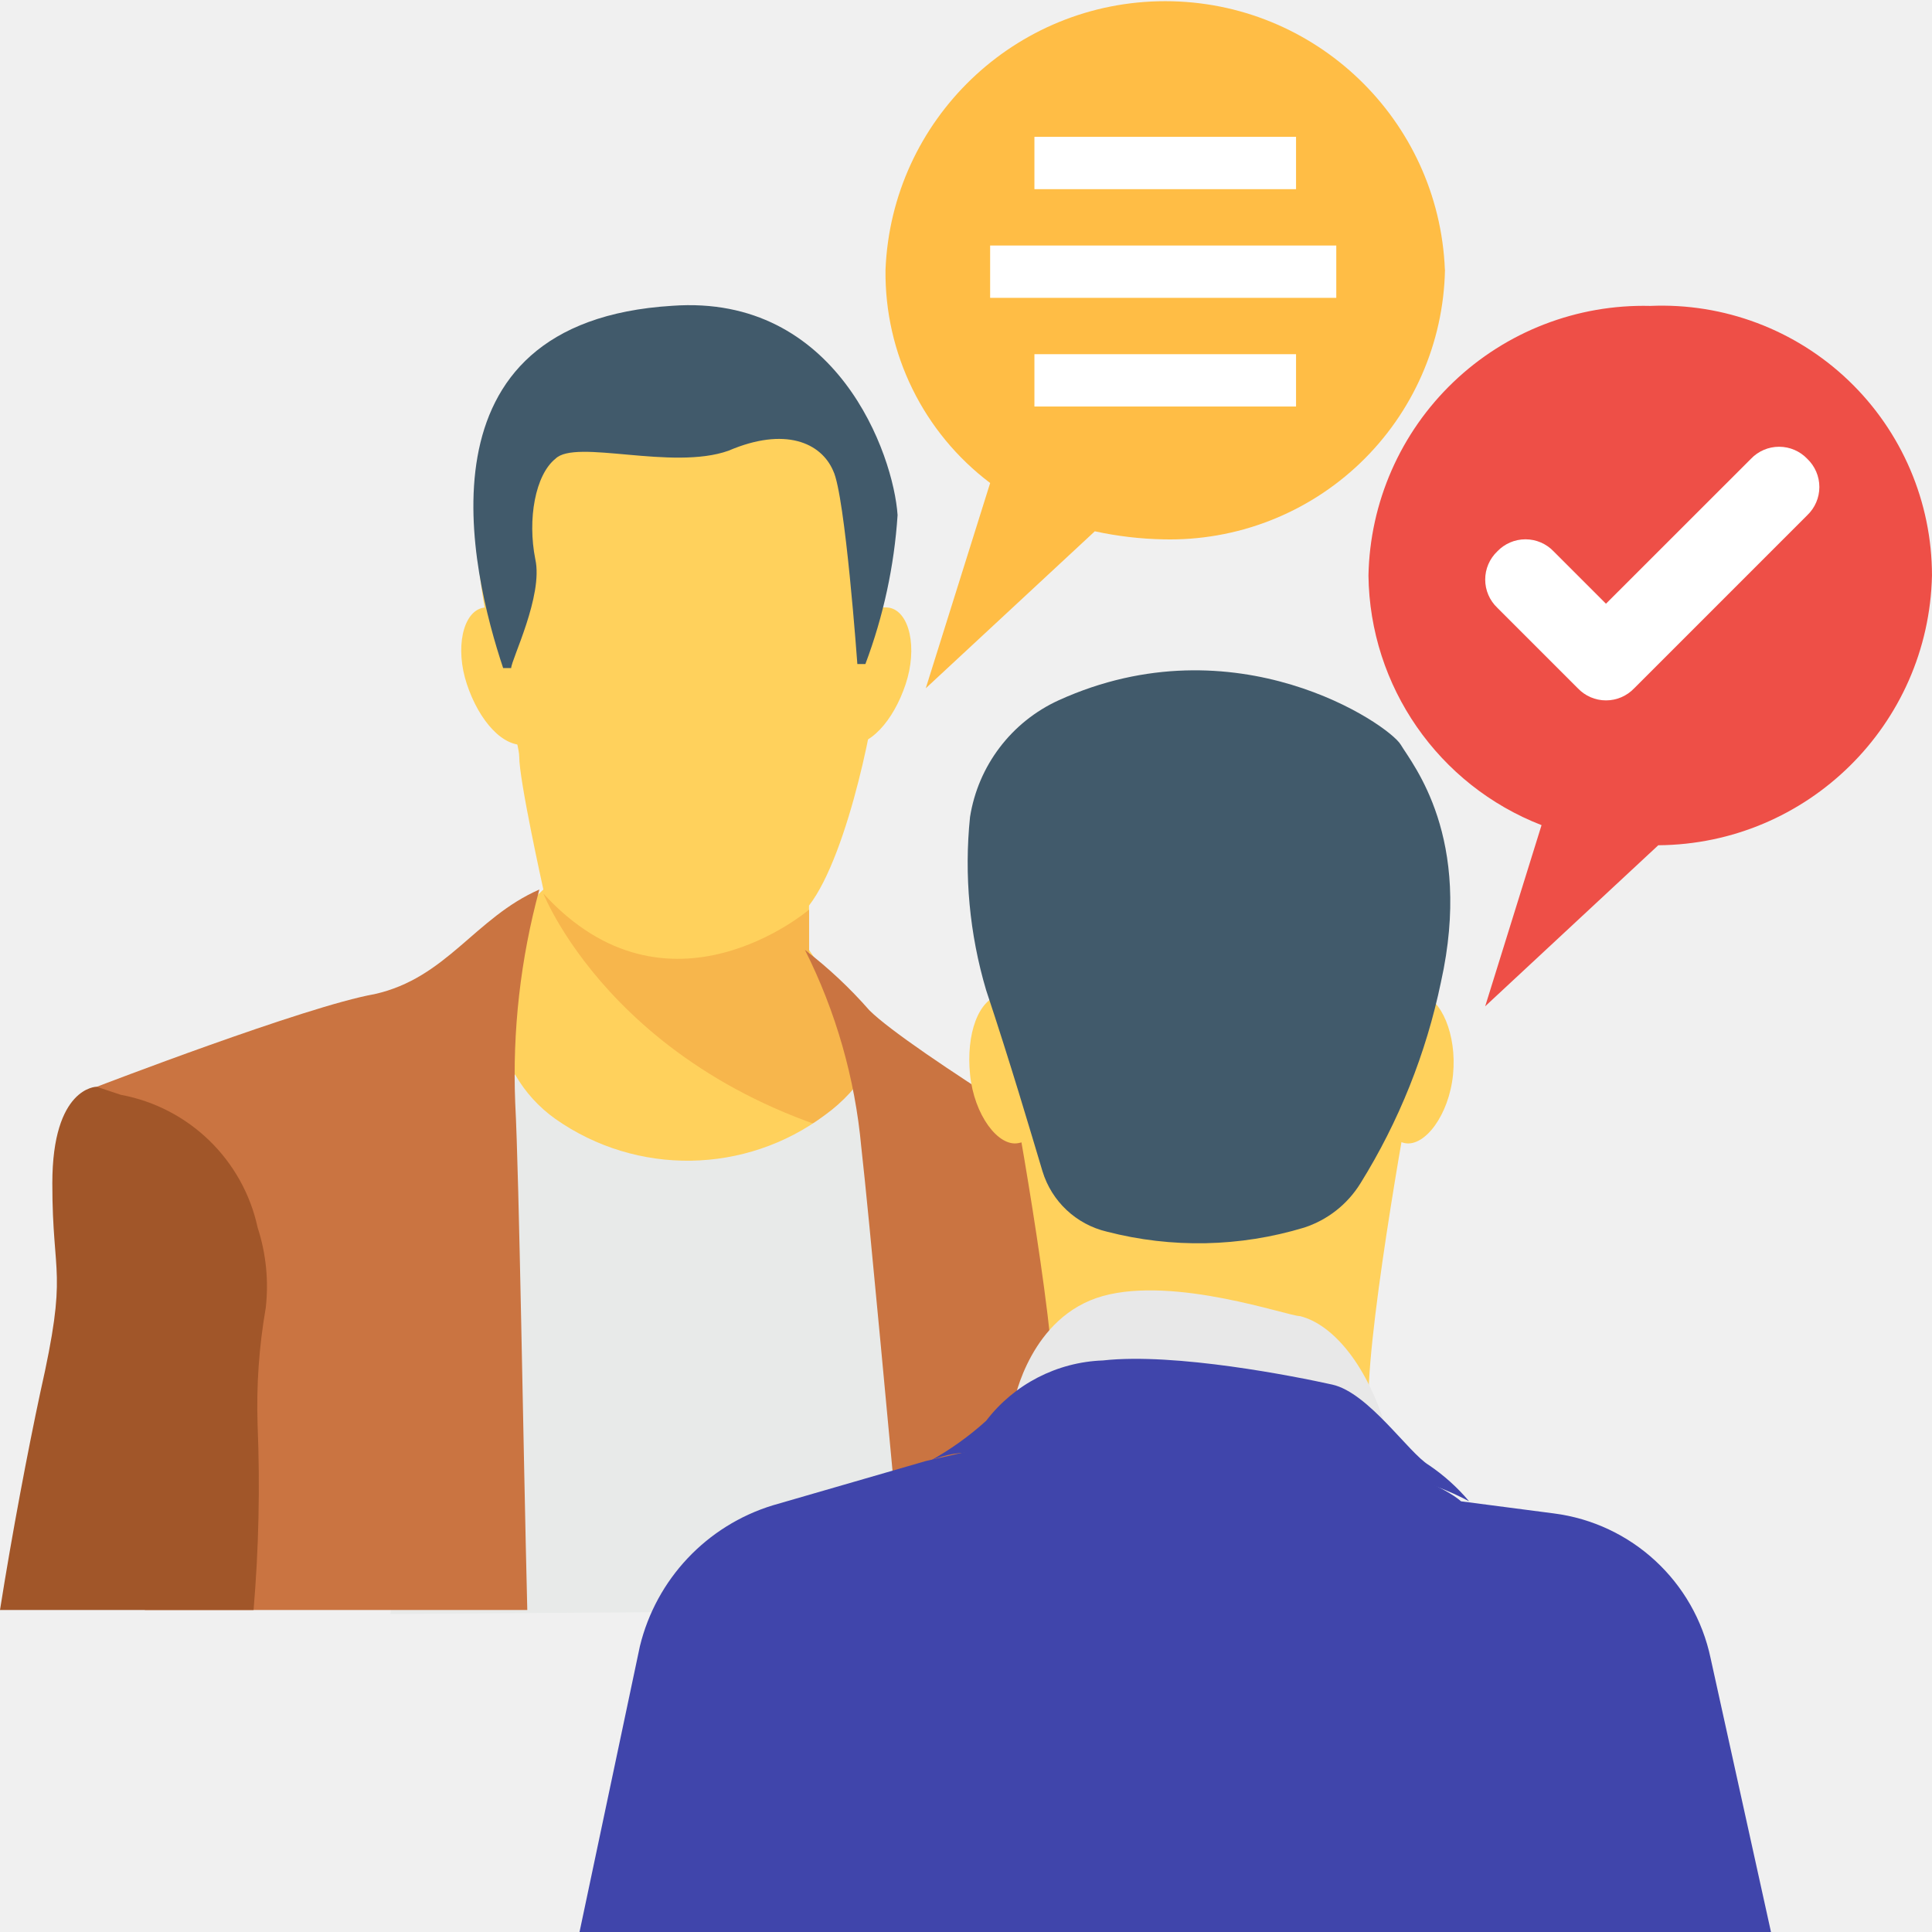
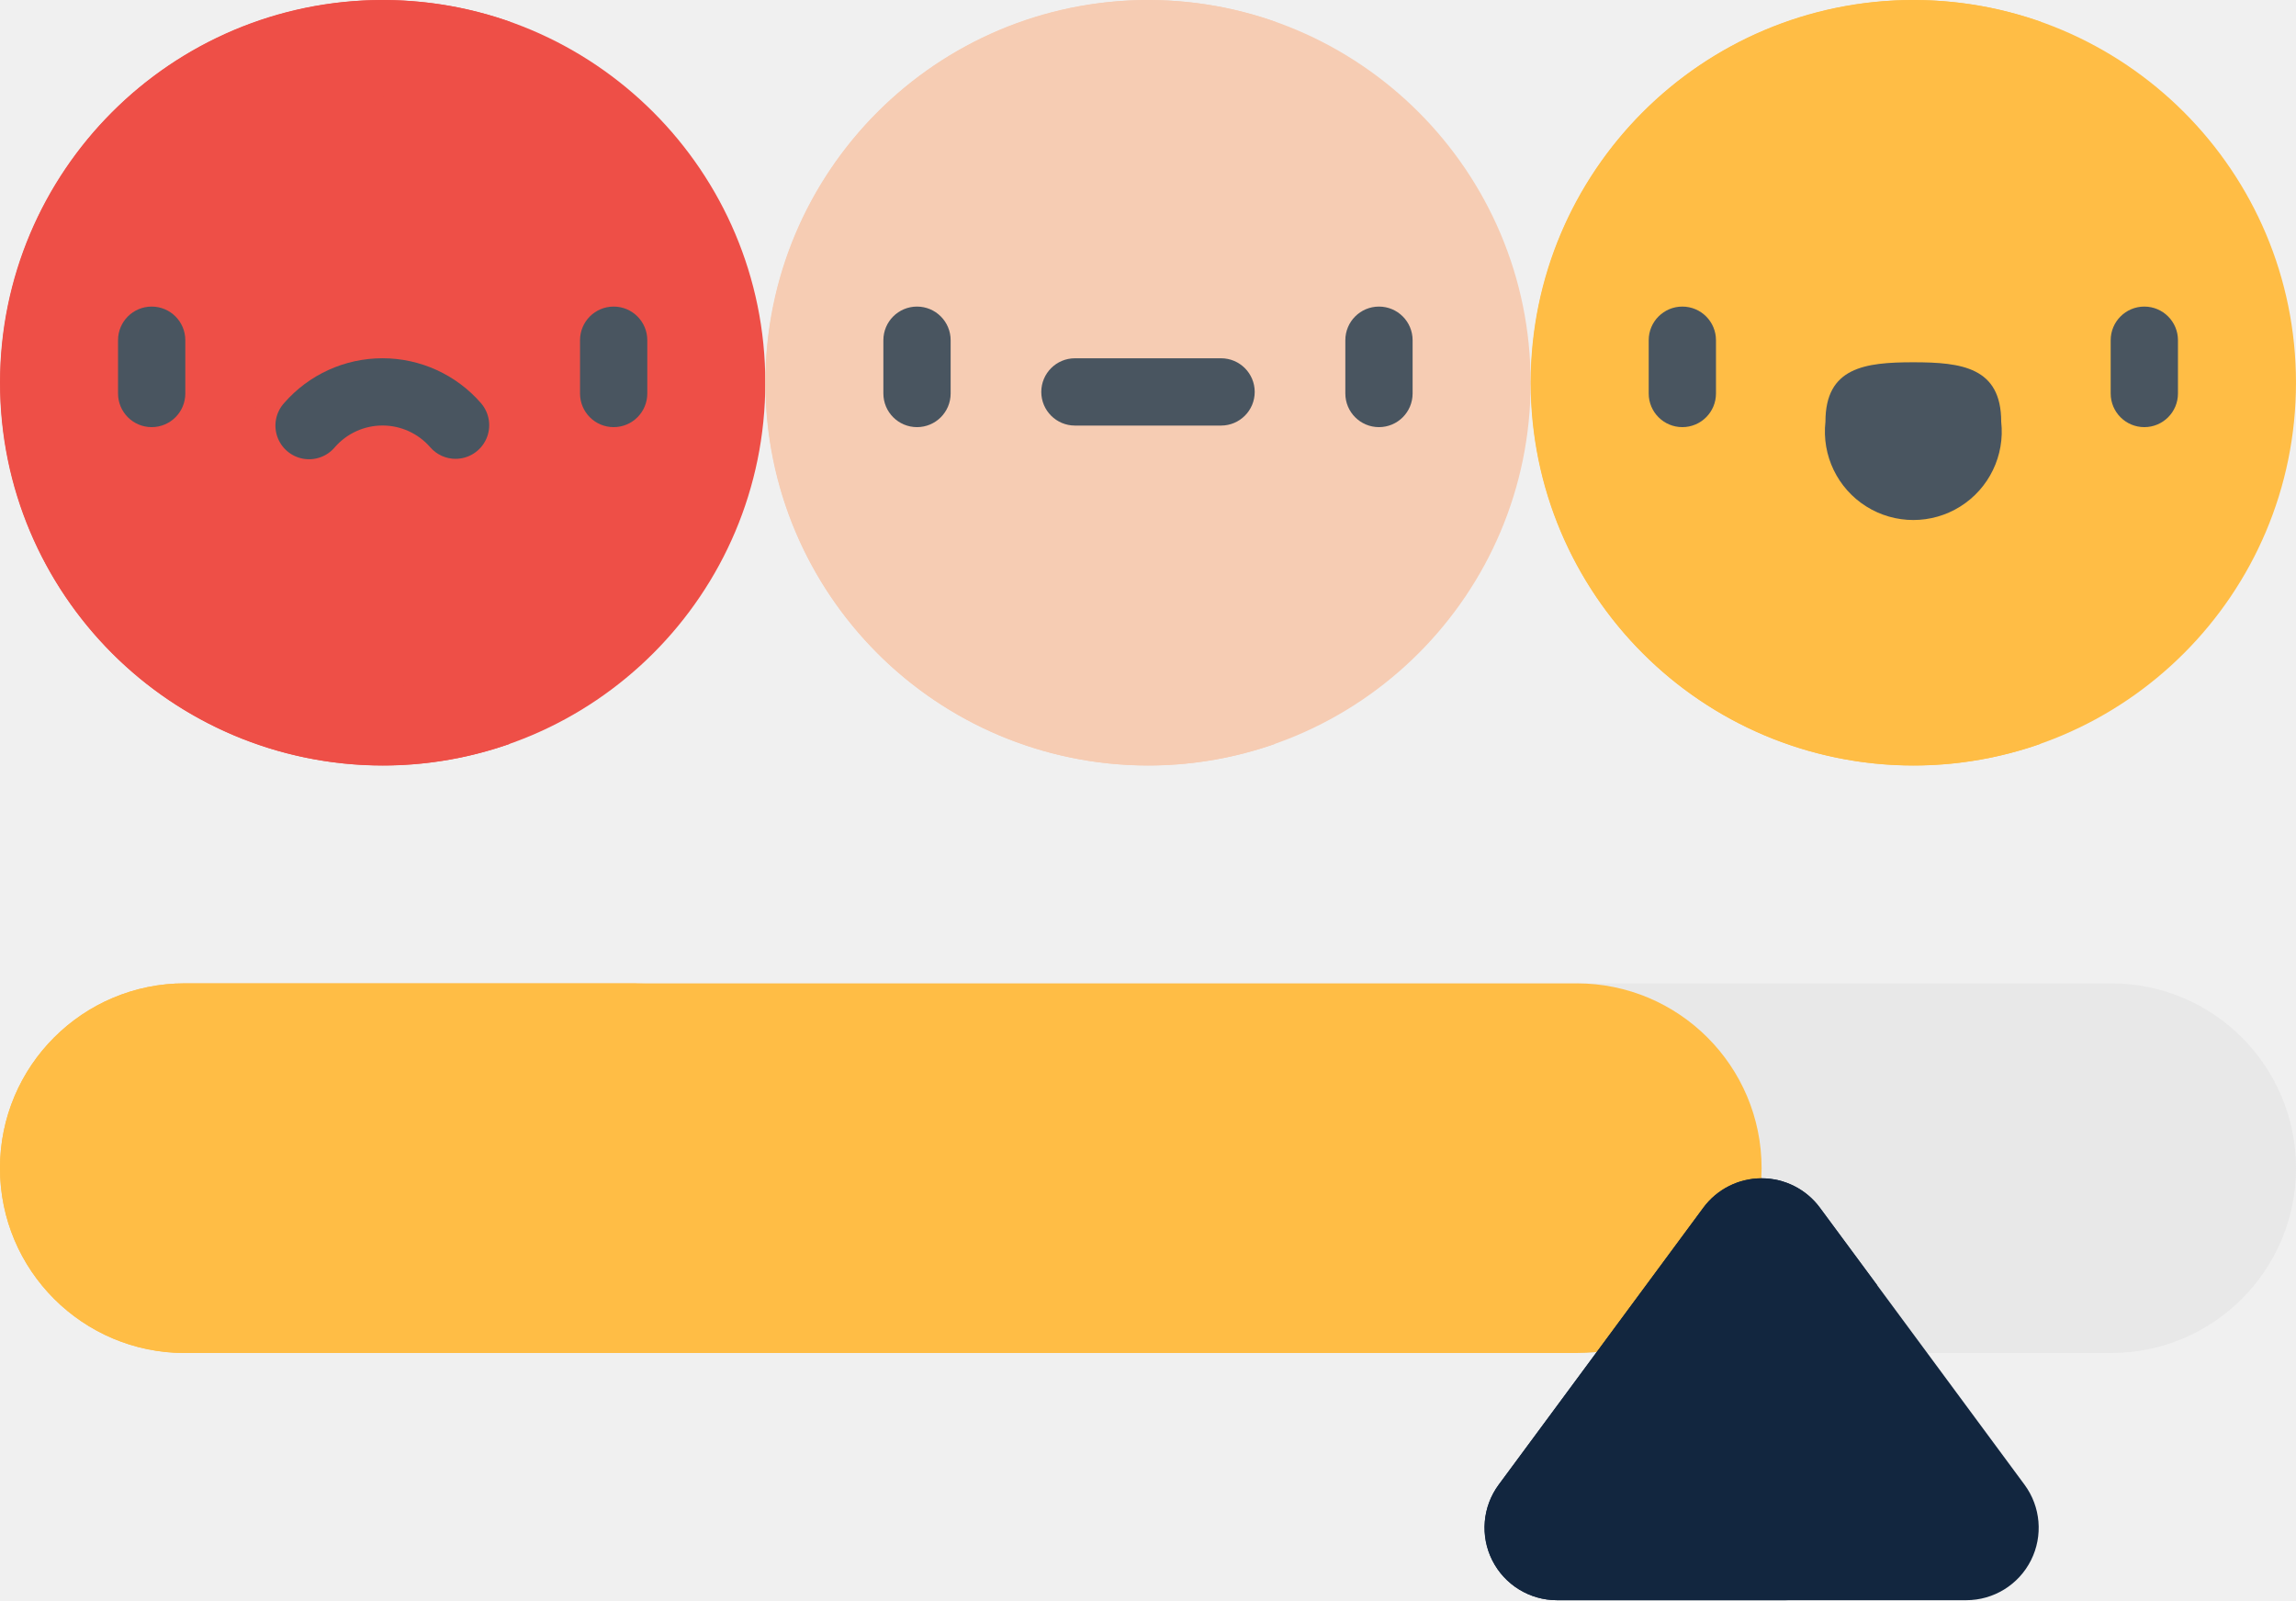
- <svg xmlns="http://www.w3.org/2000/svg" id="Grupo_1102945" data-name="Grupo 1102945" width="82.891" height="82.891" viewBox="0 0 82.891 82.891">
-   <g id="Grupo_1102945-2" data-name="Grupo 1102945" transform="translate(16.578 14.496)">
-     <path id="Trazado_913010" data-name="Trazado 913010" d="M221.754,164.262c-.518,1.554-1.554,2.763-2.59,2.59-.863-.173-1.209-1.727-.691-3.281s1.554-2.763,2.59-2.59C221.927,161.154,222.272,162.708,221.754,164.262Z" transform="translate(-199.477 -149.401)" fill="#ffd15c" />
-     <path id="Trazado_913011" data-name="Trazado 913011" d="M122.473,164.262c.518,1.554,1.554,2.763,2.59,2.59.863-.173,1.209-1.727.691-3.281s-1.554-2.763-2.59-2.59C122.3,161.154,121.955,162.708,122.473,164.262Z" transform="translate(-119.019 -149.401)" fill="#ffd15c" />
-     <path id="Trazado_913012" data-name="Trazado 913012" d="M104.99,117.178l4.145-3.972s-1.036-4.663-1.036-5.7-2.59-7.944-1.554-11.57c1.036-3.454,1.036-6.217,6.735-6.39s6.908,1.9,8.807,3.972c1.9,2.245,1.381,9.325,1.381,10.534s-1.209,7.6-2.936,9.843v1.9l4.663,6.908.173,7.426-4.317.518-18.65-3.8Z" transform="translate(-102.4 -89.538)" fill="#ffd15c" />
+ <svg xmlns="http://www.w3.org/2000/svg" width="108.189" height="75.392" viewBox="0 0 108.189 75.392">
+   <g id="Grupo_1103378" data-name="Grupo 1103378" transform="translate(0 -77.605)">
+     <g id="Grupo_1103354" data-name="Grupo 1103354" transform="translate(74.303 123.935)">
+       <path id="Trazado_913285" data-name="Trazado 913285" d="M351.635,314.277h25.179a8.707,8.707,0,0,0,0-17.415H351.635Z" transform="translate(-351.635 -296.862)" fill="#e8e8e8" />
+     </g>
+     <g id="Grupo_1103355" data-name="Grupo 1103355" transform="translate(0 77.605)">
+       <circle id="Elipse_11540" data-name="Elipse 11540" cx="18.031" cy="18.031" r="18.031" transform="translate(0 0)" fill="#ee4f47" />
+     </g>
+     <g id="Grupo_1103356" data-name="Grupo 1103356" transform="translate(0 77.605)">
+       <path id="Trazado_913286" data-name="Trazado 913286" d="M12.021,95.636a18.038,18.038,0,0,1,12.021-17,18.031,18.031,0,1,0,0,34.008A18.038,18.038,0,0,1,12.021,95.636Z" transform="translate(0 -77.605)" fill="#ee4f47" />
+     </g>
+     <g id="Grupo_1103357" data-name="Grupo 1103357" transform="translate(36.063 77.605)">
+       <circle id="Elipse_11541" data-name="Elipse 11541" cx="18.031" cy="18.031" r="18.031" transform="translate(0 0)" fill="#f6ccb3" />
+     </g>
+     <g id="Grupo_1103358" data-name="Grupo 1103358" transform="translate(36.063 77.605)">
+       <path id="Trazado_913287" data-name="Trazado 913287" d="M182.689,95.636a18.038,18.038,0,0,1,12.021-17,18.031,18.031,0,1,0,0,34.008A18.038,18.038,0,0,1,182.689,95.636Z" transform="translate(-170.668 -77.605)" fill="#f6ccb3" />
+     </g>
+     <g id="Grupo_1103359" data-name="Grupo 1103359" transform="translate(72.126 77.605)">
+       <circle id="Elipse_11542" data-name="Elipse 11542" cx="18.031" cy="18.031" r="18.031" transform="translate(0 0)" fill="#ffbd45" />
+     </g>
+     <g id="Grupo_1103360" data-name="Grupo 1103360" transform="translate(72.126 77.605)">
+       <path id="Trazado_913288" data-name="Trazado 913288" d="M353.355,95.636a18.038,18.038,0,0,1,12.021-17,18.031,18.031,0,1,0,0,34.008A18.038,18.038,0,0,1,353.355,95.636Z" transform="translate(-341.334 -77.605)" fill="#ffbd45" />
+     </g>
+     <g id="Grupo_1103365" data-name="Grupo 1103365" transform="translate(77.688 92.05)">
+       <g id="Grupo_1103362" data-name="Grupo 1103362" transform="translate(8.328 2.623)">
+         <g id="Grupo_1103361" data-name="Grupo 1103361">
+           <path id="Trazado_913289" data-name="Trazado 913289" d="M415.352,161.177c0-2.559-1.854-2.8-4.141-2.8s-4.141.24-4.141,2.8a4.167,4.167,0,1,0,8.282,0Z" transform="translate(-407.07 -158.377)" fill="#495560" />
+         </g>
+       </g>
+       <g id="Grupo_1103363" data-name="Grupo 1103363" transform="translate(0 0)">
+         <path id="Trazado_913290" data-name="Trazado 913290" d="M369.242,151.644a1.585,1.585,0,0,1-1.585-1.585v-2.51a1.585,1.585,0,1,1,3.17,0v2.51A1.585,1.585,0,0,1,369.242,151.644Z" transform="translate(-367.657 -145.965)" fill="#495560" />
+       </g>
+       <g id="Grupo_1103364" data-name="Grupo 1103364" transform="translate(21.769 0)">
+         <path id="Trazado_913291" data-name="Trazado 913291" d="M472.261,151.644a1.585,1.585,0,0,1-1.585-1.585v-2.51a1.585,1.585,0,1,1,3.17,0v2.51A1.585,1.585,0,0,1,472.261,151.644Z" transform="translate(-470.676 -145.965)" fill="#495560" />
+       </g>
+     </g>
+     <g id="Grupo_1103366" data-name="Grupo 1103366" transform="translate(0 123.935)">
+       <path id="Trazado_913292" data-name="Trazado 913292" d="M74.3,314.277H8.707a8.707,8.707,0,1,1,0-17.415H74.3a8.707,8.707,0,1,1,0,17.415Z" transform="translate(0 -296.862)" fill="#ffbd45" />
+     </g>
+     <g id="Grupo_1103367" data-name="Grupo 1103367" transform="translate(0 123.935)">
+       <path id="Trazado_913293" data-name="Trazado 913293" d="M21.768,305.569a8.707,8.707,0,0,1,8.707-8.707H8.707a8.707,8.707,0,1,0,0,17.415H30.476a8.707,8.707,0,0,1-8.707-8.707Z" transform="translate(0 -296.862)" fill="#ffbd45" />
+     </g>
+     <g id="Grupo_1103368" data-name="Grupo 1103368" transform="translate(69.949 133.12)">
+       <path id="Trazado_913294" data-name="Trazado 913294" d="M331.705,354.764l9.642-13.051a3.413,3.413,0,0,1,5.49,0l9.642,13.051a3.413,3.413,0,0,1-2.745,5.441H334.451A3.413,3.413,0,0,1,331.705,354.764Z" transform="translate(-331.031 -340.329)" fill="#12263f" />
+     </g>
+     <g id="Grupo_1103369" data-name="Grupo 1103369" transform="translate(69.949 133.12)">
+       <path id="Trazado_913295" data-name="Trazado 913295" d="M342.589,354.764l6.945-9.4-2.7-3.651a3.413,3.413,0,0,0-5.49,0L331.7,354.764a3.413,3.413,0,0,0,2.745,5.441h10.884A3.413,3.413,0,0,1,342.589,354.764Z" transform="translate(-331.031 -340.329)" fill="#12263f" />
+     </g>
+     <g id="Grupo_1103373" data-name="Grupo 1103373" transform="translate(5.562 92.05)">
+       <g id="Grupo_1103370" data-name="Grupo 1103370" transform="translate(0 0)">
+         <path id="Trazado_913296" data-name="Trazado 913296" d="M27.909,151.644a1.585,1.585,0,0,1-1.585-1.585v-2.51a1.585,1.585,0,1,1,3.17,0v2.51A1.585,1.585,0,0,1,27.909,151.644Z" transform="translate(-26.324 -145.965)" fill="#495560" />
+       </g>
+       <g id="Grupo_1103371" data-name="Grupo 1103371" transform="translate(21.769 0)">
+         <path id="Trazado_913297" data-name="Trazado 913297" d="M130.928,151.644a1.585,1.585,0,0,1-1.585-1.585v-2.51a1.585,1.585,0,1,1,3.17,0v2.51A1.585,1.585,0,0,1,130.928,151.644Z" transform="translate(-129.343 -145.965)" fill="#495560" />
+       </g>
+       <g id="Grupo_1103372" data-name="Grupo 1103372" transform="translate(7.441 2.435)">
+         <path id="Trazado_913298" data-name="Trazado 913298" d="M70.009,162.226a1.58,1.58,0,0,1-1.2-.544,2.979,2.979,0,0,0-4.5,0,1.585,1.585,0,1,1-2.389-2.083,6.148,6.148,0,0,1,9.276,0,1.585,1.585,0,0,1-1.194,2.626Z" transform="translate(-61.537 -157.488)" fill="#495560" />
+       </g>
+     </g>
+     <g id="Grupo_1103377" data-name="Grupo 1103377" transform="translate(41.625 92.05)">
+       <g id="Grupo_1103374" data-name="Grupo 1103374" transform="translate(0 0)">
+         <path id="Trazado_913299" data-name="Trazado 913299" d="M198.576,151.644a1.585,1.585,0,0,1-1.585-1.585v-2.51a1.585,1.585,0,0,1,3.17,0v2.51A1.585,1.585,0,0,1,198.576,151.644Z" transform="translate(-196.991 -145.965)" fill="#495560" />
+       </g>
+       <g id="Grupo_1103375" data-name="Grupo 1103375" transform="translate(21.768 0)">
+         <path id="Trazado_913300" data-name="Trazado 913300" d="M301.594,151.644a1.585,1.585,0,0,1-1.585-1.585v-2.51a1.585,1.585,0,1,1,3.17,0v2.51A1.585,1.585,0,0,1,301.594,151.644Z" transform="translate(-300.009 -145.965)" fill="#495560" />
+       </g>
+       <g id="Grupo_1103376" data-name="Grupo 1103376" transform="translate(7.441 2.435)">
+         <path id="Trazado_913301" data-name="Trazado 913301" d="M240.676,160.658h-6.887a1.585,1.585,0,1,1,0-3.17h6.887a1.585,1.585,0,0,1,0,3.17Z" transform="translate(-232.204 -157.488)" fill="#495560" />
+       </g>
+     </g>
  </g>
-   <path id="Trazado_913013" data-name="Trazado 913013" d="M160.06,246.3,155.4,239.39v-1.9s-6.044,5.181-11.4-.691c0,0,3.454,8.807,16.06,11.052Z" transform="translate(-120.687 -198.463)" fill="#f7b64c" />
-   <path id="Trazado_913014" data-name="Trazado 913014" d="M280.115,331.012a29.15,29.15,0,0,1-2.59-10.361,39.93,39.93,0,0,0-1.209-8.116l-3.281,2.59s-.518,8.807-1.036,15.887Z" transform="translate(-227.964 -261.936)" fill="#344a5e" />
-   <path id="Trazado_913015" data-name="Trazado 913015" d="M128.334,305.98l-3.454-23.313h-.864a6.911,6.911,0,0,1-1.9,2.072,9.852,9.852,0,0,1-11.57.173,5.976,5.976,0,0,1-1.727-1.9h-1.9c-.863,5.526-2.072,14.333-3.454,23.14l24.867-.173Z" transform="translate(-86.716 -236.904)" fill="#e8eae9" />
-   <g id="Grupo_1102946" data-name="Grupo 1102946" transform="translate(4.145 38.164)">
-     <path id="Trazado_913016" data-name="Trazado 913016" d="M217.65,280.055H224.9a47.825,47.825,0,0,1,.863-5.008c.863-3.8,1.209-13.47,1.209-13.47s-9.152-5.526-10.879-7.253a19.236,19.236,0,0,0-2.763-2.59,23.639,23.639,0,0,1,2.418,8.462C216.1,263.3,216.959,272.8,217.65,280.055Z" transform="translate(-182.94 -249.144)" fill="#ca7441" />
-     <path id="Trazado_913017" data-name="Trazado 913017" d="M27.672,265.954v.691H44.078c-.173-6.908-.345-18.478-.518-21.759a30.232,30.232,0,0,1,1.036-9.152c-2.763,1.209-3.972,3.8-7.08,4.49C34.58,240.742,25.6,244.2,25.6,244.2a51.586,51.586,0,0,1,2.418,9.325C28.708,257.665,27.672,265.954,27.672,265.954Z" transform="translate(-25.6 -235.734)" fill="#ca7441" />
-   </g>
-   <path id="Trazado_913018" data-name="Trazado 913018" d="M0,310.45H10.879a63.513,63.513,0,0,0,.173-7.944A24.445,24.445,0,0,1,11.4,297.5a8.134,8.134,0,0,0-.345-3.454,7.384,7.384,0,0,0-5.871-5.7L4.145,288s-1.9,0-1.9,4.145.691,3.626-.518,8.98C1.209,303.542.518,307.168,0,310.45Z" transform="translate(0 -241.374)" fill="#a15629" />
-   <path id="Trazado_913019" data-name="Trazado 913019" d="M204.716,393.995l-2.59-11.743a7.9,7.9,0,0,0-6.735-6.217l-3.972-.518c-1.381-1.209-6.908-2.763-11.57-4.317l-11.4,2.59-6.562,1.9a8.4,8.4,0,0,0-5.7,6.044l-2.59,12.261Z" transform="translate(-128.733 -311.104)" fill="#4045ab" />
-   <g id="Grupo_1102947" data-name="Grupo 1102947" transform="translate(41.585 42.64)">
-     <path id="Trazado_913020" data-name="Trazado 913020" d="M285,280.5s-1.9,10.189-1.9,13.815h-13.47c0-3.626-1.9-13.815-1.9-13.815l8.634-1.036h0Z" transform="translate(-265.974 -276.862)" fill="#ffd15c" />
-     <path id="Trazado_913021" data-name="Trazado 913021" d="M367.05,266.845c-.173,1.727-1.209,3.108-2.072,2.936s-1.554-1.727-1.381-3.454,1.209-3.108,2.072-2.936S367.222,265.118,367.05,266.845Z" transform="translate(-346.294 -263.377)" fill="#ffd15c" />
-     <path id="Trazado_913022" data-name="Trazado 913022" d="M256.9,266.845c.173,1.727,1.209,3.108,2.072,2.936,1.036-.173,1.554-1.727,1.381-3.454s-1.209-3.108-2.072-2.936C257.243,263.564,256.725,265.118,256.9,266.845Z" transform="translate(-256.865 -263.377)" fill="#ffd15c" />
-   </g>
-   <path id="Trazado_913023" data-name="Trazado 913023" d="M262.47,201.727a15.656,15.656,0,0,0,8.462-.173,4.466,4.466,0,0,0,2.418-1.9,26.608,26.608,0,0,0,3.454-8.634c1.381-6.217-1.209-9.325-1.727-10.189s-7.08-5.353-14.678-1.9a6.648,6.648,0,0,0-3.8,5.008,19.22,19.22,0,0,0,.691,7.426c1.036,3.108,1.9,6.044,2.418,7.771A3.8,3.8,0,0,0,262.47,201.727Z" transform="translate(-214.981 -148.884)" fill="#415a6b" />
-   <path id="Trazado_913024" data-name="Trazado 913024" d="M266.119,346.705s.691-3.626,3.8-4.49,7.944.863,8.462.863c1.381.345,2.936,2.072,3.8,5.181L265.6,347.4Z" transform="translate(-222.601 -286.61)" fill="#e8e8e8" />
-   <path id="Trazado_913025" data-name="Trazado 913025" d="M246.4,364.491a12.873,12.873,0,0,0,2.418-1.727,6.6,6.6,0,0,1,5.008-2.59c3.108-.345,8.289.691,9.843,1.036s3.281,2.936,4.145,3.454a8.44,8.44,0,0,1,1.727,1.554,11.016,11.016,0,0,0-2.763-1.036,73.817,73.817,0,0,0-9.671-1.209c-2.245,0-7.253.173-8.634.173A4.122,4.122,0,0,0,246.4,364.491Z" transform="translate(-206.509 -301.805)" fill="#4045ab" />
-   <path id="Trazado_913026" data-name="Trazado 913026" d="M258.671,11.57a11.8,11.8,0,0,1-12.088,11.57,15.216,15.216,0,0,1-2.936-.345l-7.253,6.735,2.763-8.807a11.29,11.29,0,0,1-4.49-9.152,12.01,12.01,0,0,1,24,0Z" transform="translate(-196.675)" fill="#ffbd45" />
-   <path id="Trazado_913027" data-name="Trazado 913027" d="M386.843,92.615a11.834,11.834,0,0,1-11.743,11.57l-7.426,6.908,2.418-7.771a11.637,11.637,0,0,1-7.426-10.707,11.8,11.8,0,0,1,12.088-11.57A11.586,11.586,0,0,1,386.843,92.615Z" transform="translate(-303.953 -67.92)" fill="#ee4f47" />
-   <g id="Grupo_1102948" data-name="Grupo 1102948" transform="translate(42.481 5.871)">
-     <path id="Trazado_913028" data-name="Trazado 913028" d="M397.572,128.761l-3.454-3.454a1.669,1.669,0,0,1,0-2.418h0a1.669,1.669,0,0,1,2.418,0l2.245,2.245L405,118.918a1.669,1.669,0,0,1,2.418,0h0a1.669,1.669,0,0,1,0,2.418l-7.426,7.426A1.667,1.667,0,0,1,397.572,128.761Z" transform="translate(-372.359 -105.103)" fill="#fff" />
-     <rect id="Rectángulo_404224" data-name="Rectángulo 404224" width="11.225" height="2.245" transform="translate(1.9)" fill="#fff" />
-     <rect id="Rectángulo_404225" data-name="Rectángulo 404225" width="14.851" height="2.245" transform="translate(0 4.663)" fill="#fff" />
-     <rect id="Rectángulo_404226" data-name="Rectángulo 404226" width="11.225" height="2.245" transform="translate(1.9 9.325)" fill="#fff" />
-   </g>
-   <path id="Trazado_913029" data-name="Trazado 913029" d="M143.647,89.9a22.268,22.268,0,0,1-1.381,6.39h-.345S141.4,89.04,140.884,88c-.518-1.209-2.072-1.9-4.49-.863-2.418.863-6.562-.518-7.426.345-.863.691-1.209,2.59-.863,4.317.345,1.554-1.036,4.317-1.036,4.663h-.345c-1.381-4.145-3.972-14.851,7.253-15.542C141.057,80.406,143.474,87.313,143.647,89.9Z" transform="translate(-105.137 -67.8)" fill="#415a6b" />
</svg>
